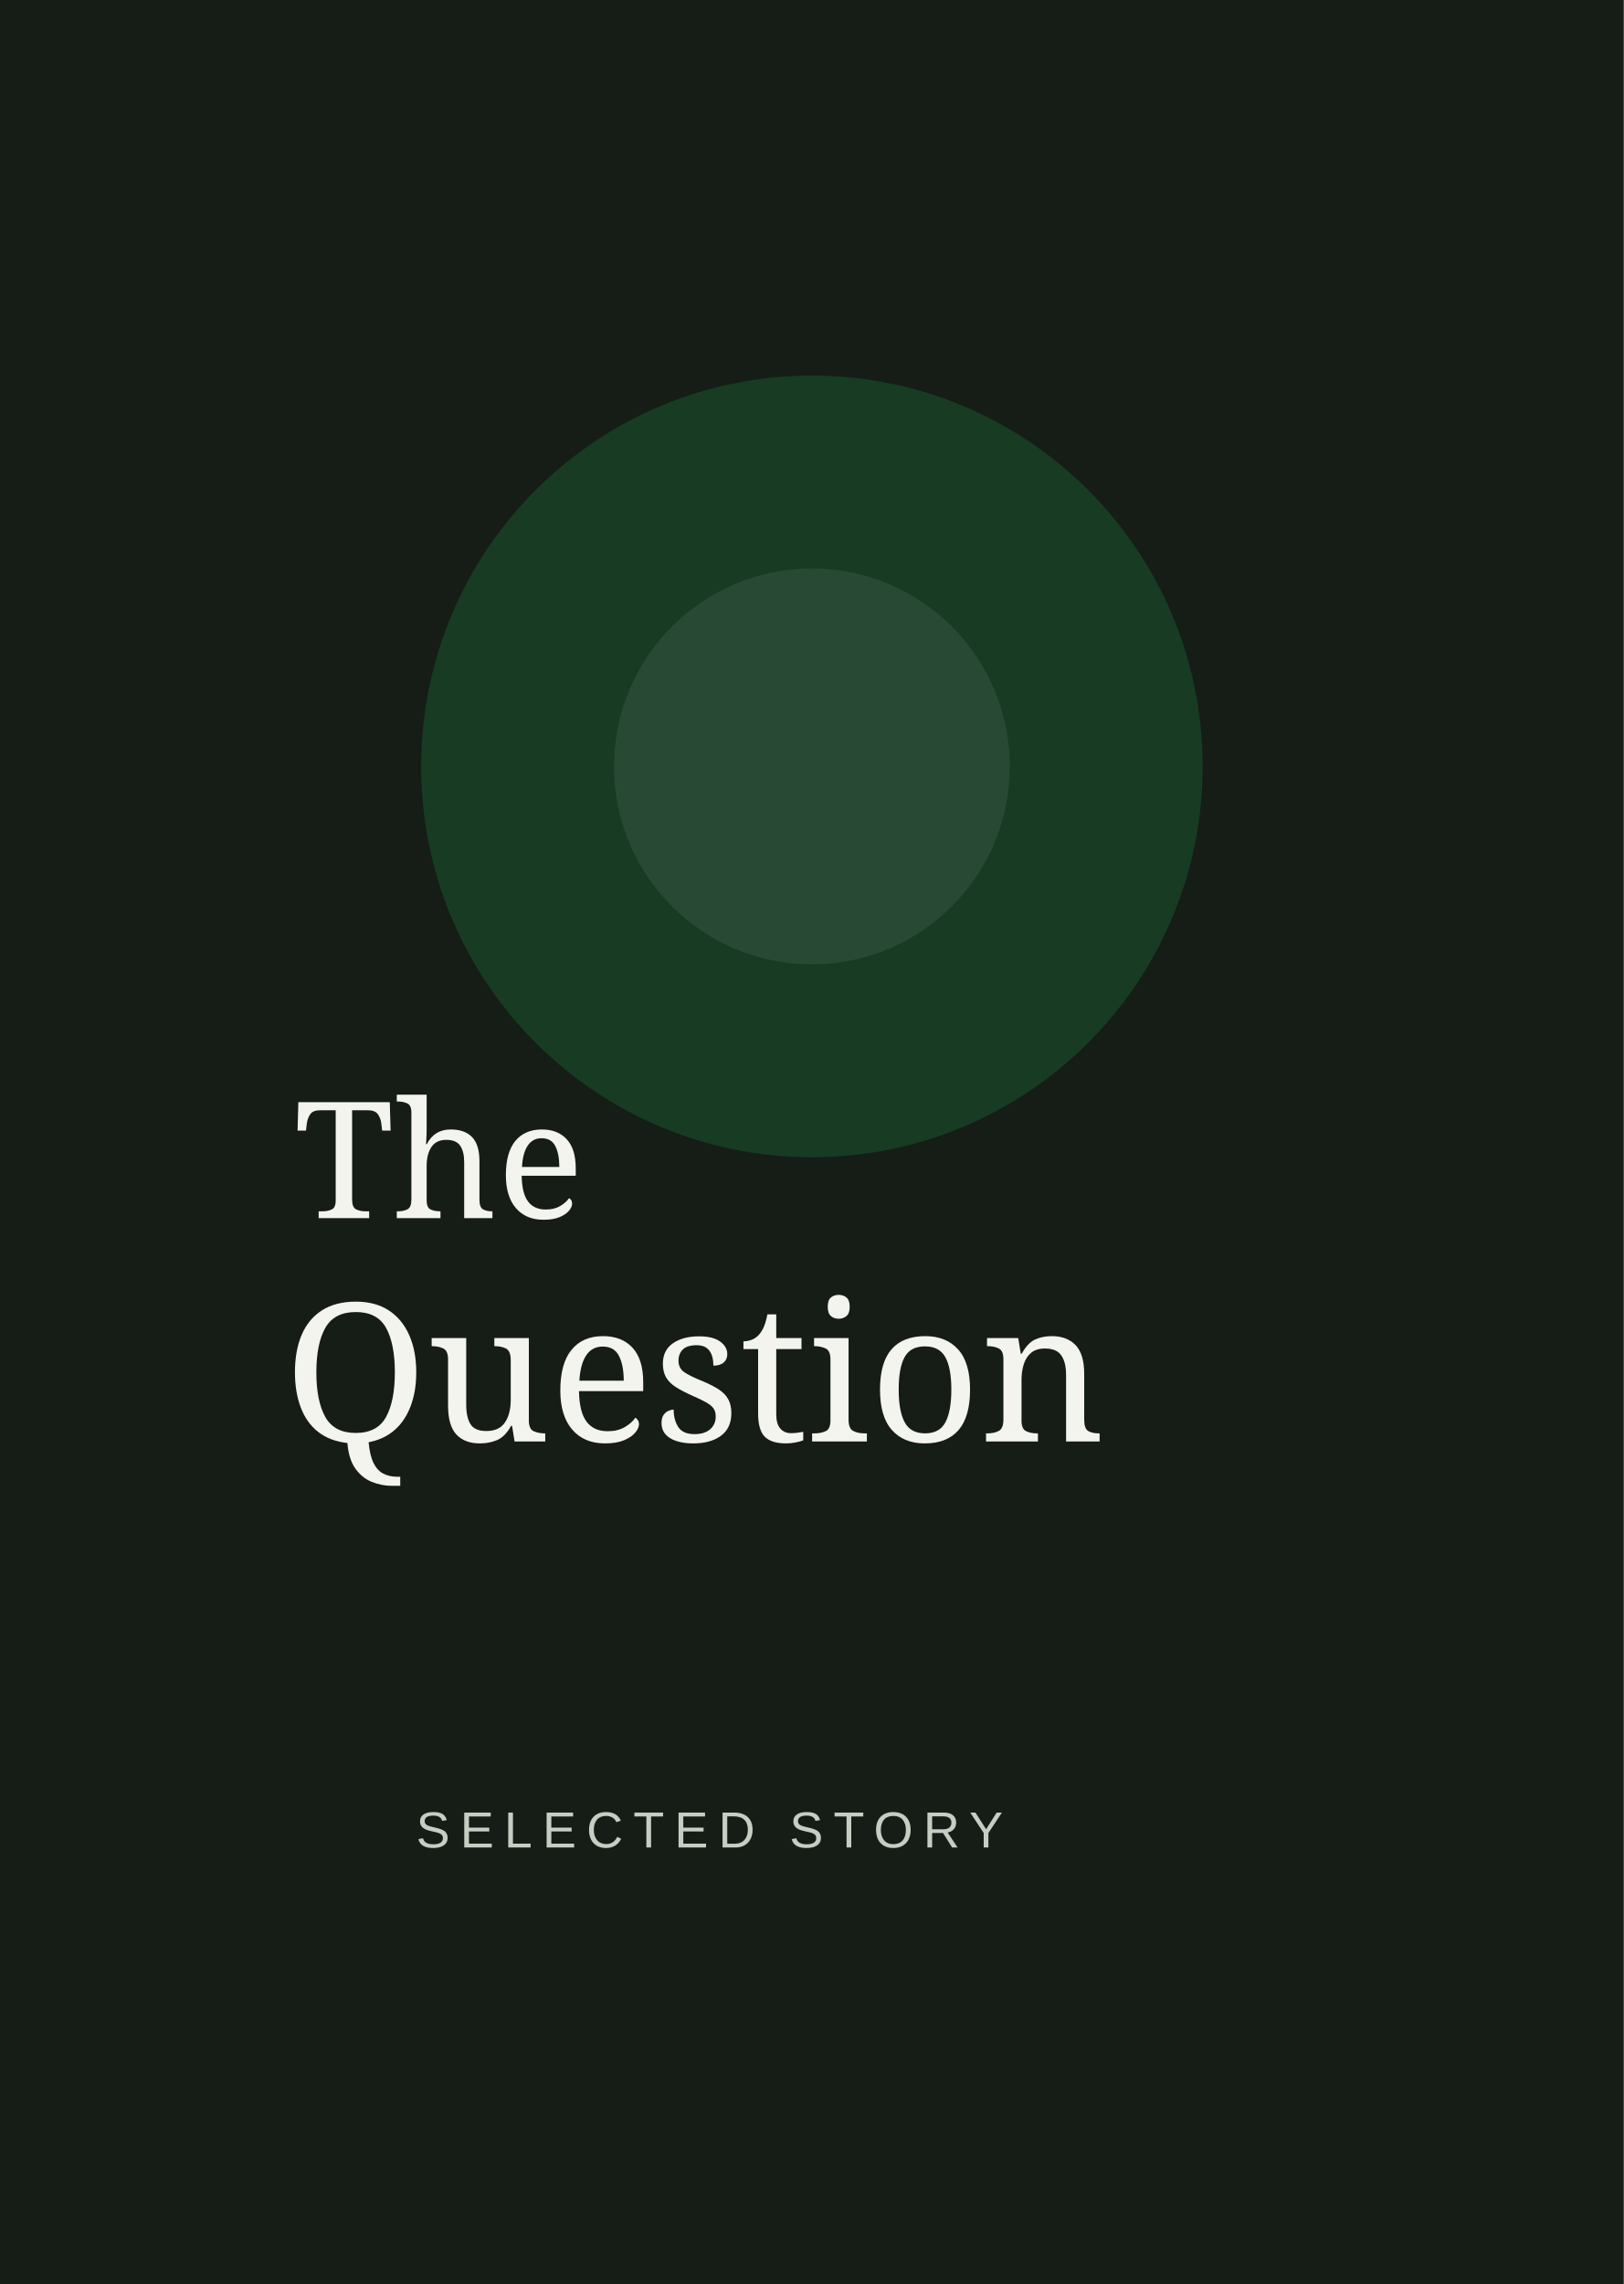
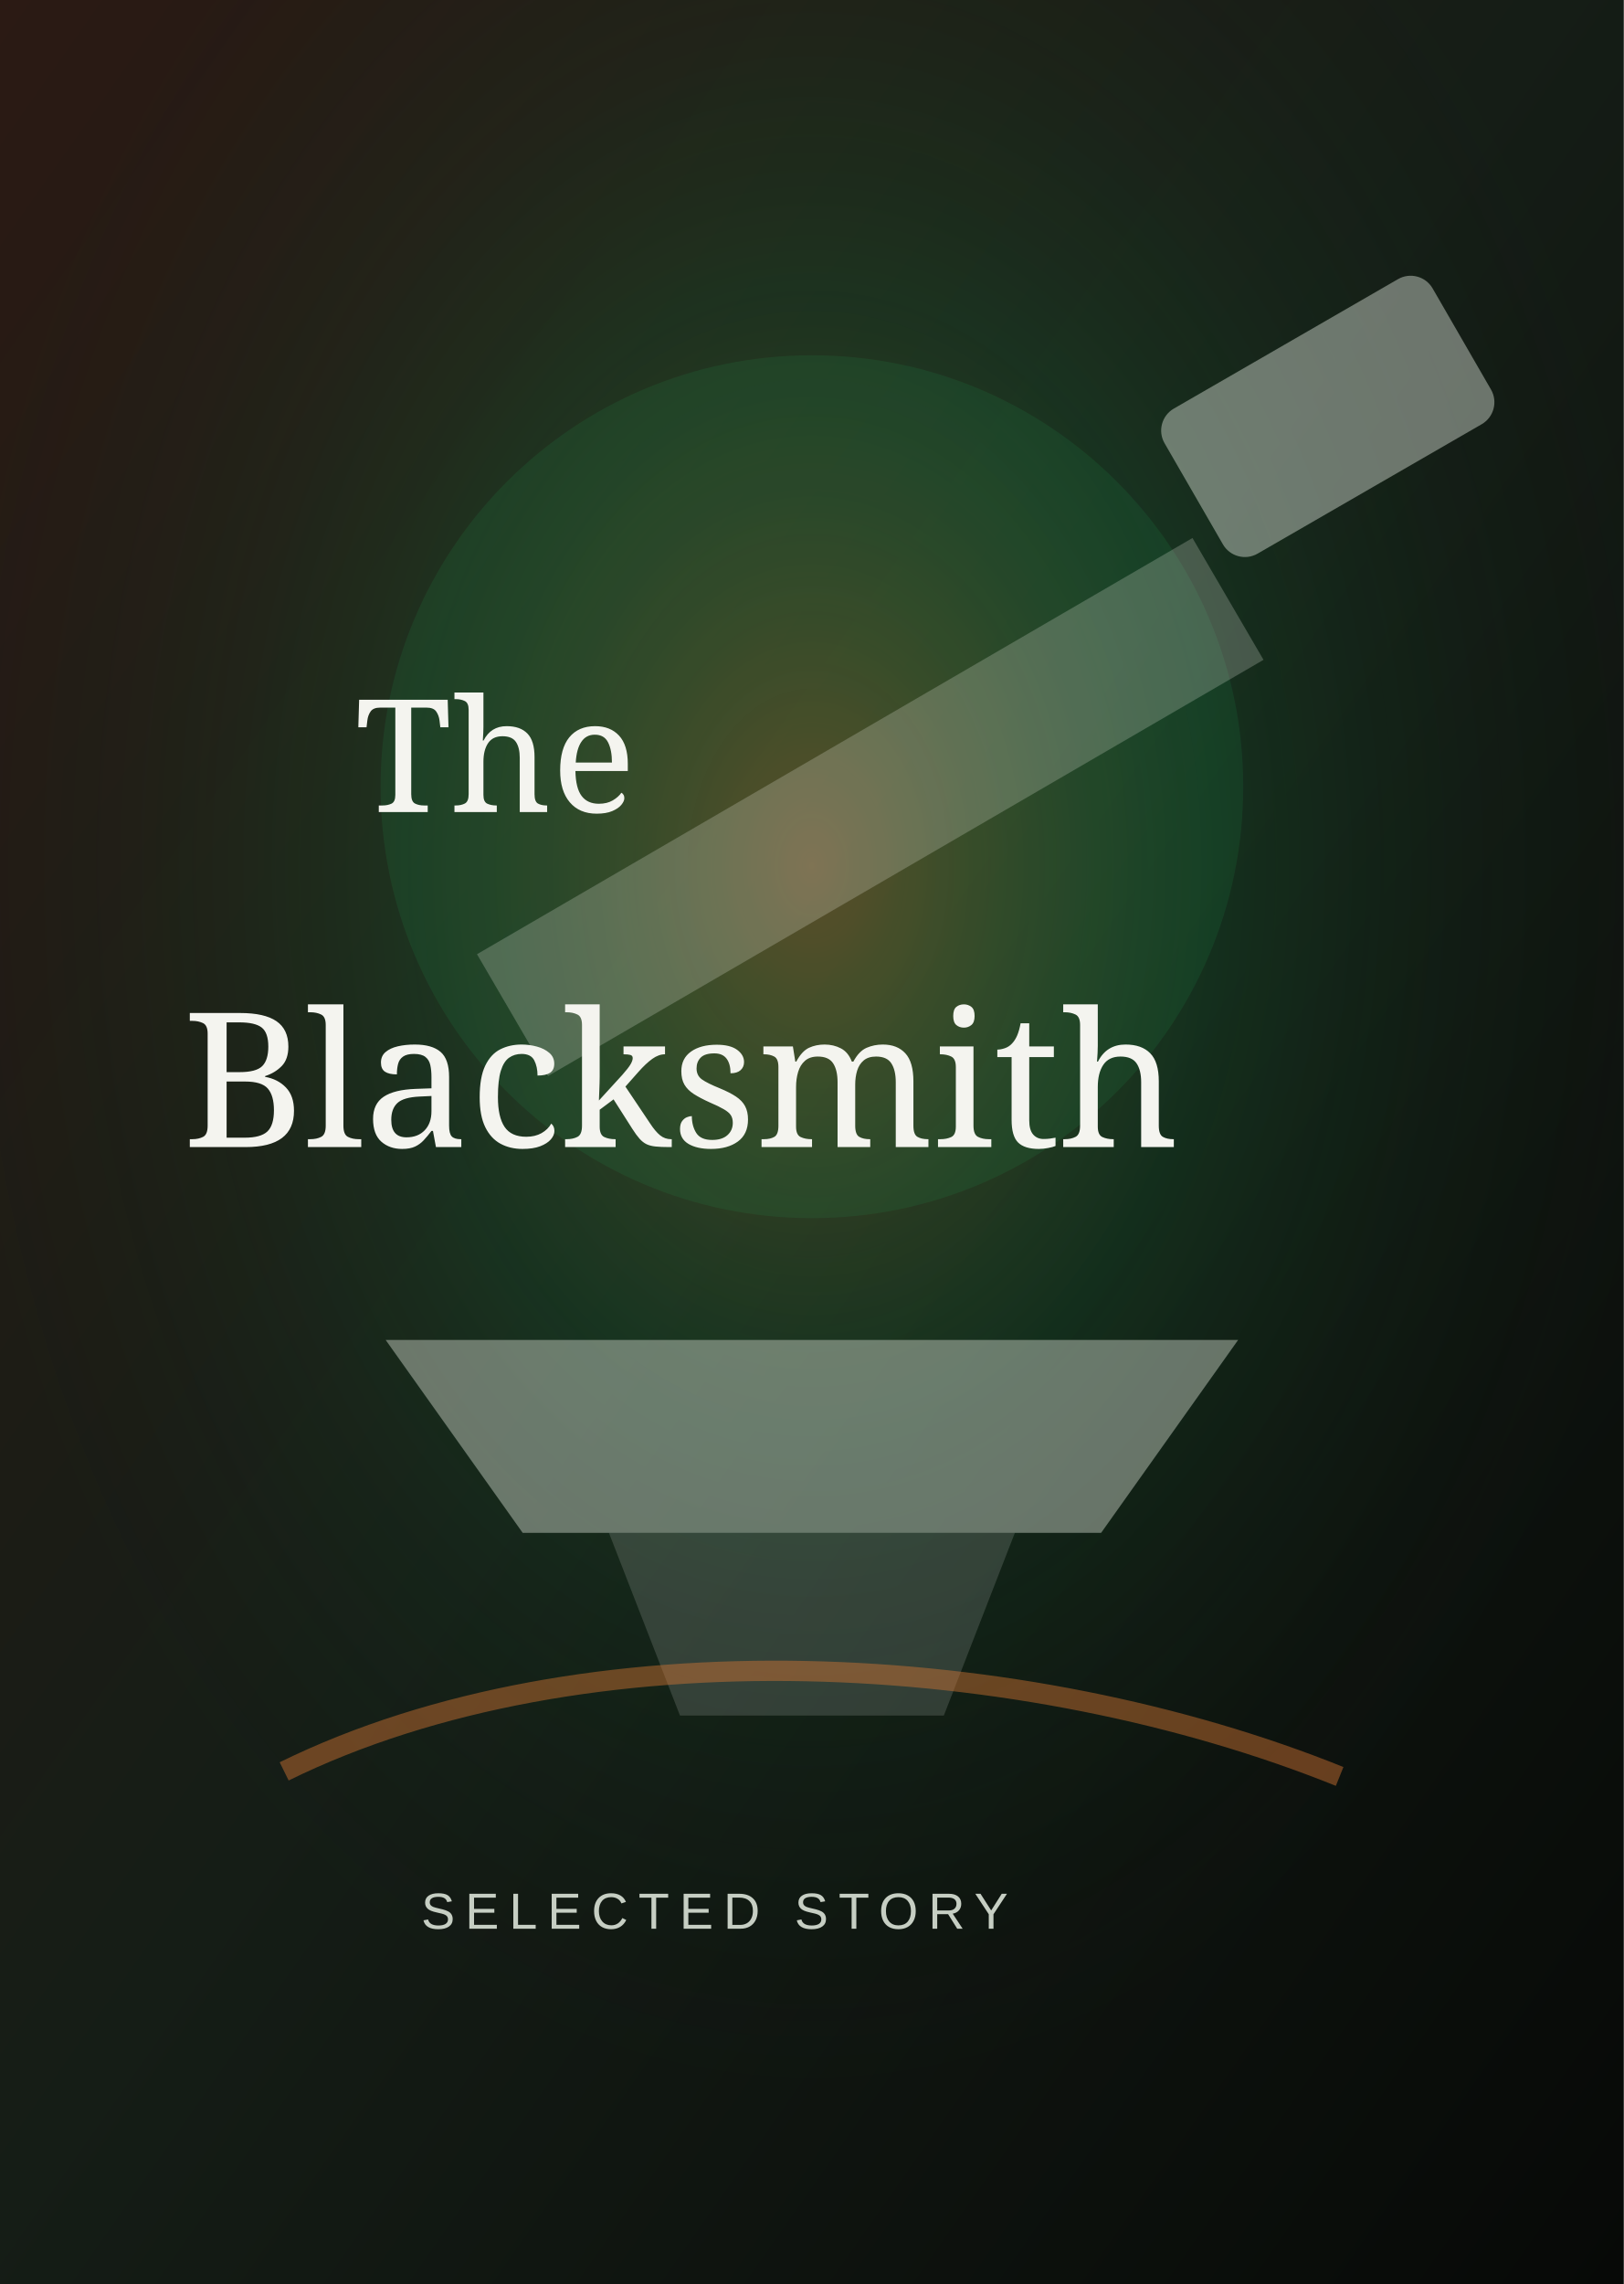
<svg xmlns="http://www.w3.org/2000/svg" viewBox="0 0 640 900" role="img" aria-labelledby="title desc">
-   <rect width="640" height="900" fill="#151d16" />
-   <circle cx="320" cy="302" r="154" fill="#22a653" opacity="0.22" />
-   <circle cx="320" cy="302" r="78" fill="#f4f4ef" opacity="0.08" />
-   <text x="116" y="480" fill="#f4f4ef" font-family="Georgia, serif" font-size="64">The</text>
-   <text x="112" y="568" fill="#f4f4ef" font-family="Georgia, serif" font-size="76">Question</text>
-   <text x="164" y="728" fill="#c6cec3" font-family="Arial, sans-serif" font-size="20" letter-spacing="4">SELECTED STORY</text>
+   <defs>
+     <linearGradient id="bg" x1="0" x2="1" y1="0" y2="1">
+       <stop offset="0" stop-color="#2b1a14" />
+       <stop offset="0.48" stop-color="#151d16" />
+       <stop offset="1" stop-color="#070907" />
+     </linearGradient>
+     <radialGradient id="forge" cx="50%" cy="38%" r="55%">
+       <stop offset="0" stop-color="#d57633" stop-opacity="0.42" />
+       <stop offset="0.45" stop-color="#22a653" stop-opacity="0.16" />
+       <stop offset="1" stop-color="#151d16" stop-opacity="0" />
+     </radialGradient>
+   </defs>
+   <rect width="640" height="900" fill="url(#bg)" />
+   <rect width="640" height="900" fill="url(#forge)" />
+   <circle cx="320" cy="310" r="170" fill="#22a653" opacity="0.13" />
+   <path d="M188 376 L470 212 L498 260 L216 424 Z" fill="#f4f4ef" opacity="0.22" />
+   <rect x="454" y="166" width="122" height="66" rx="10" transform="rotate(-30 454 166)" fill="#c6cec3" opacity="0.5" />
+   <path d="M152 528 H488 L434 604 H206 Z" fill="#c6cec3" opacity="0.48" />
+   <path d="M240 604 H400 L372 676 H268 Z" fill="#f4f4ef" opacity="0.15" />
+   <path d="M112 698 C230 640 404 650 528 700" fill="none" stroke="#d57633" stroke-width="8" opacity="0.45" />
+   <text x="140" y="320" fill="#f4f4ef" font-family="Georgia, serif" font-size="62">The</text>
+   <text x="72" y="452" fill="#f4f4ef" font-family="Georgia, serif" font-size="74">Blacksmith</text>
+   <text x="166" y="760" fill="#c6cec3" font-family="Arial, sans-serif" font-size="20" letter-spacing="4">SELECTED STORY</text>
</svg>
